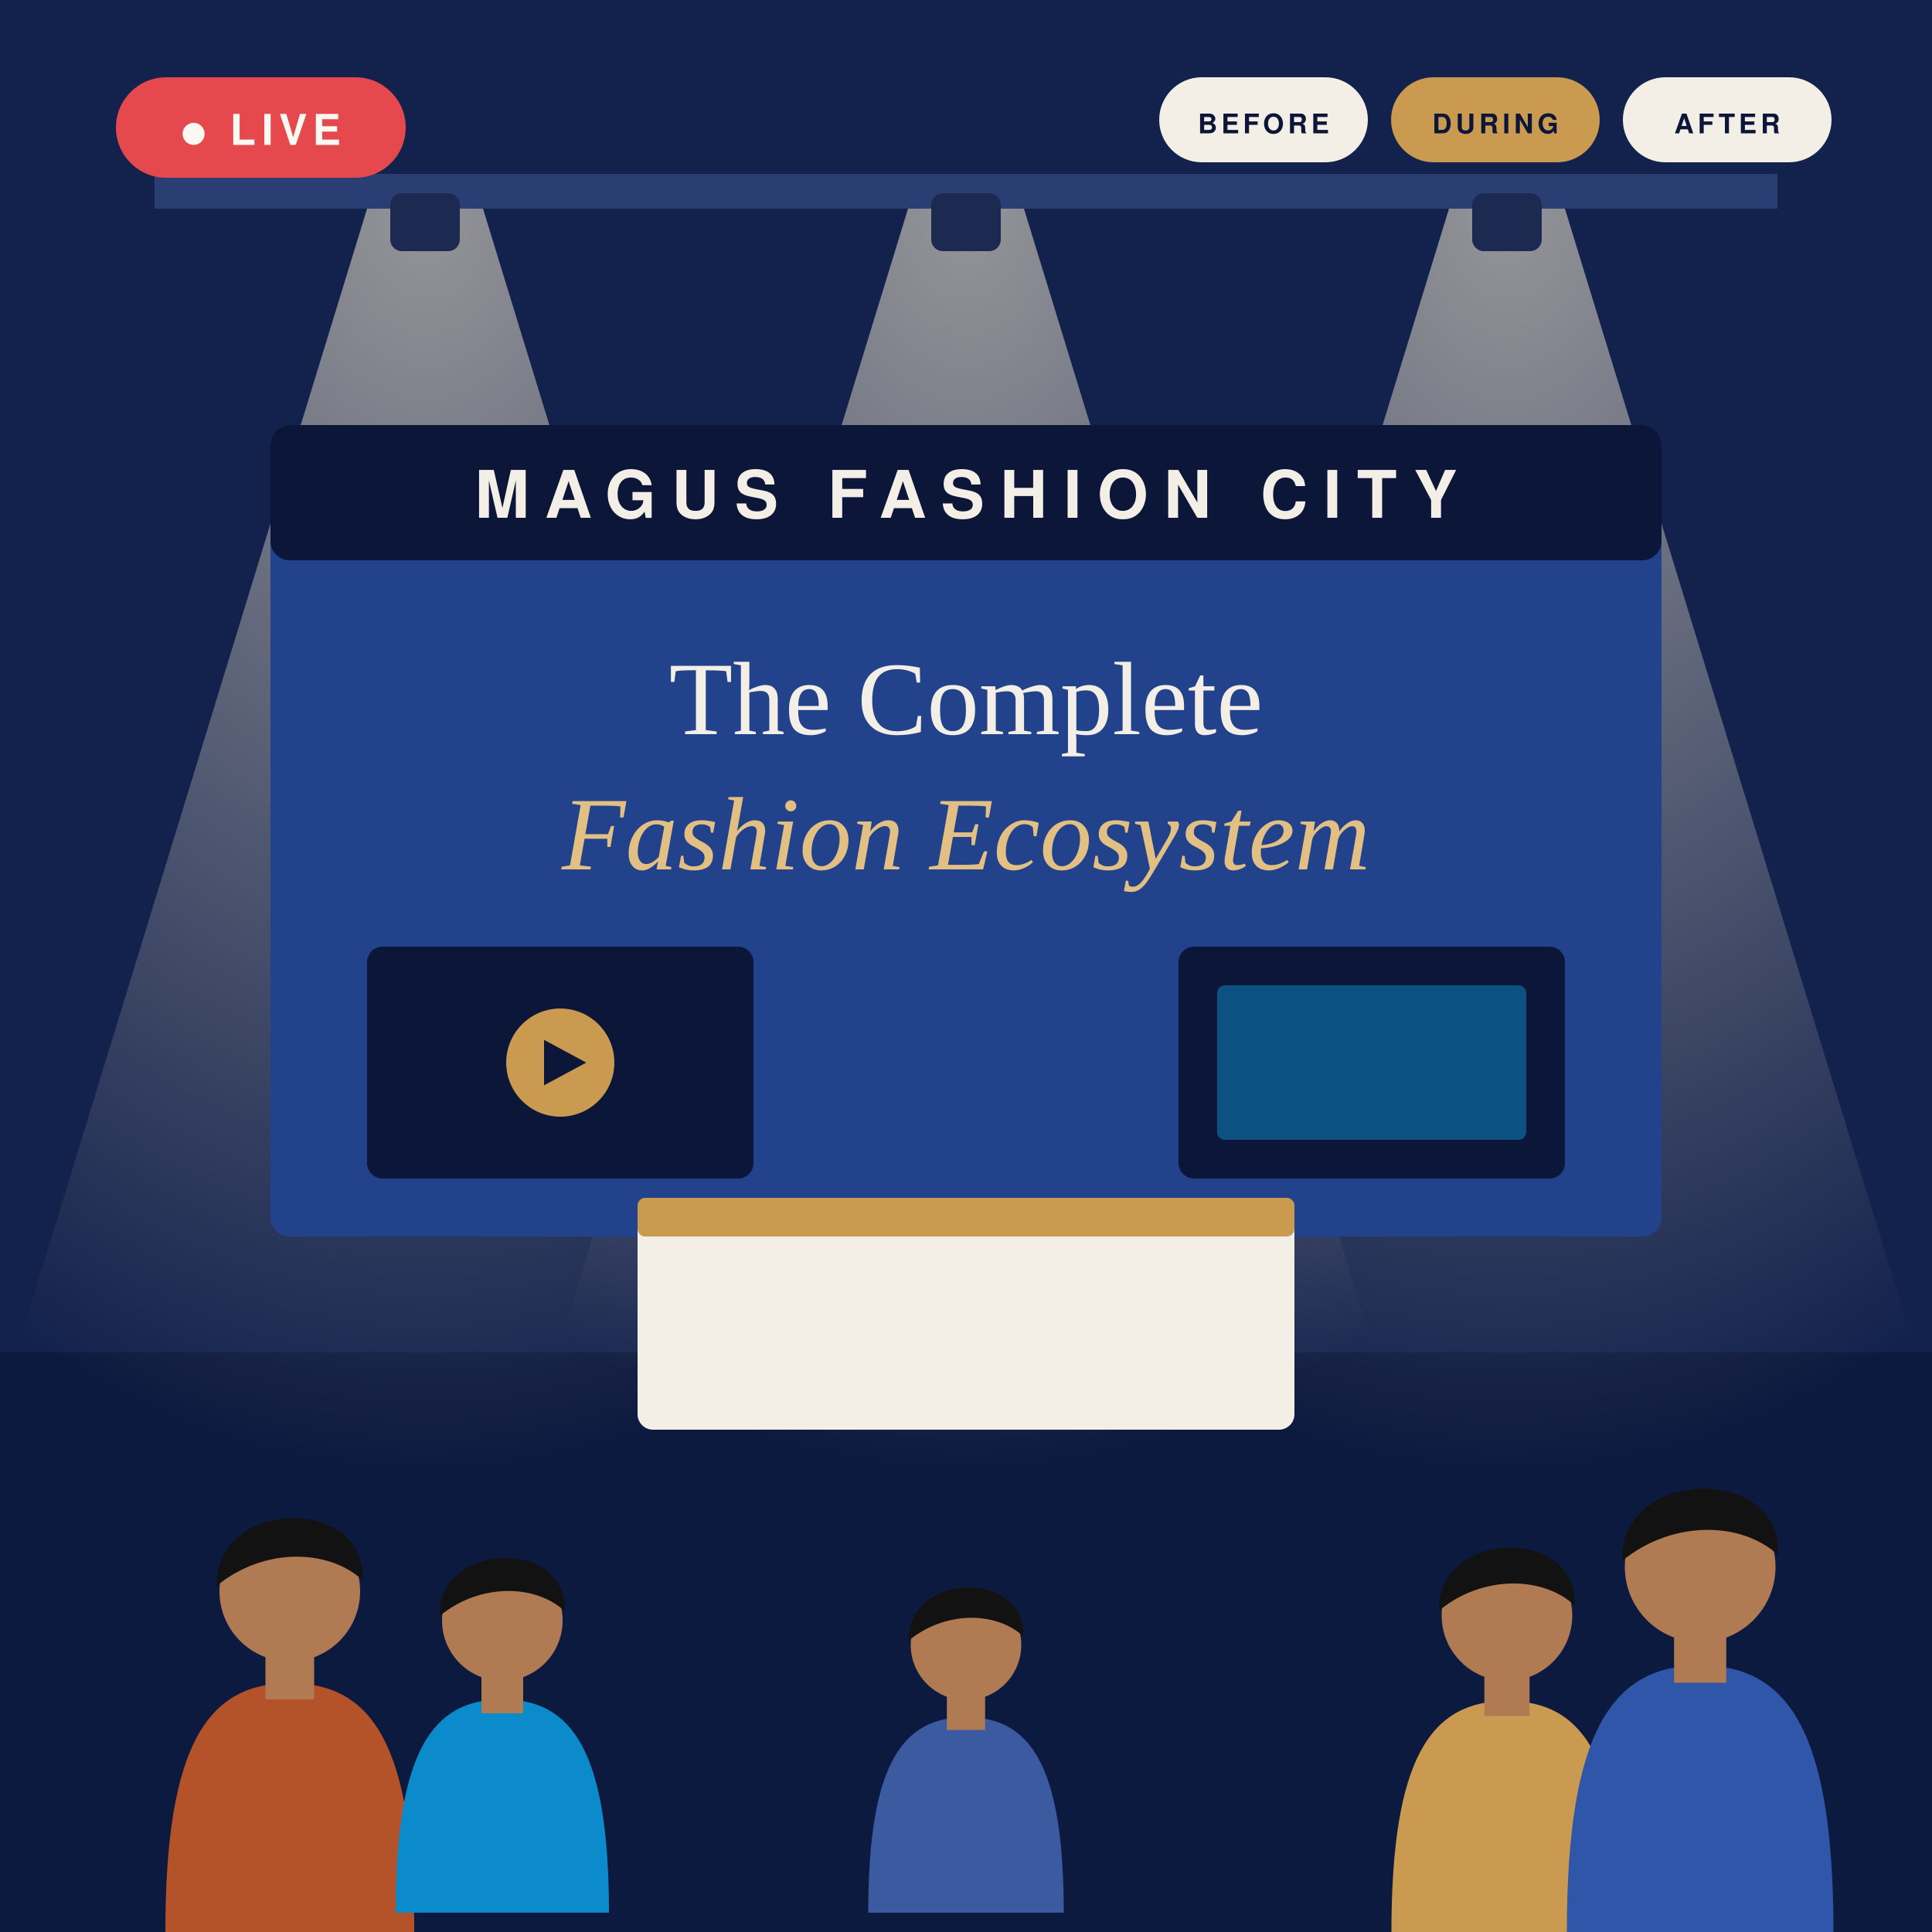
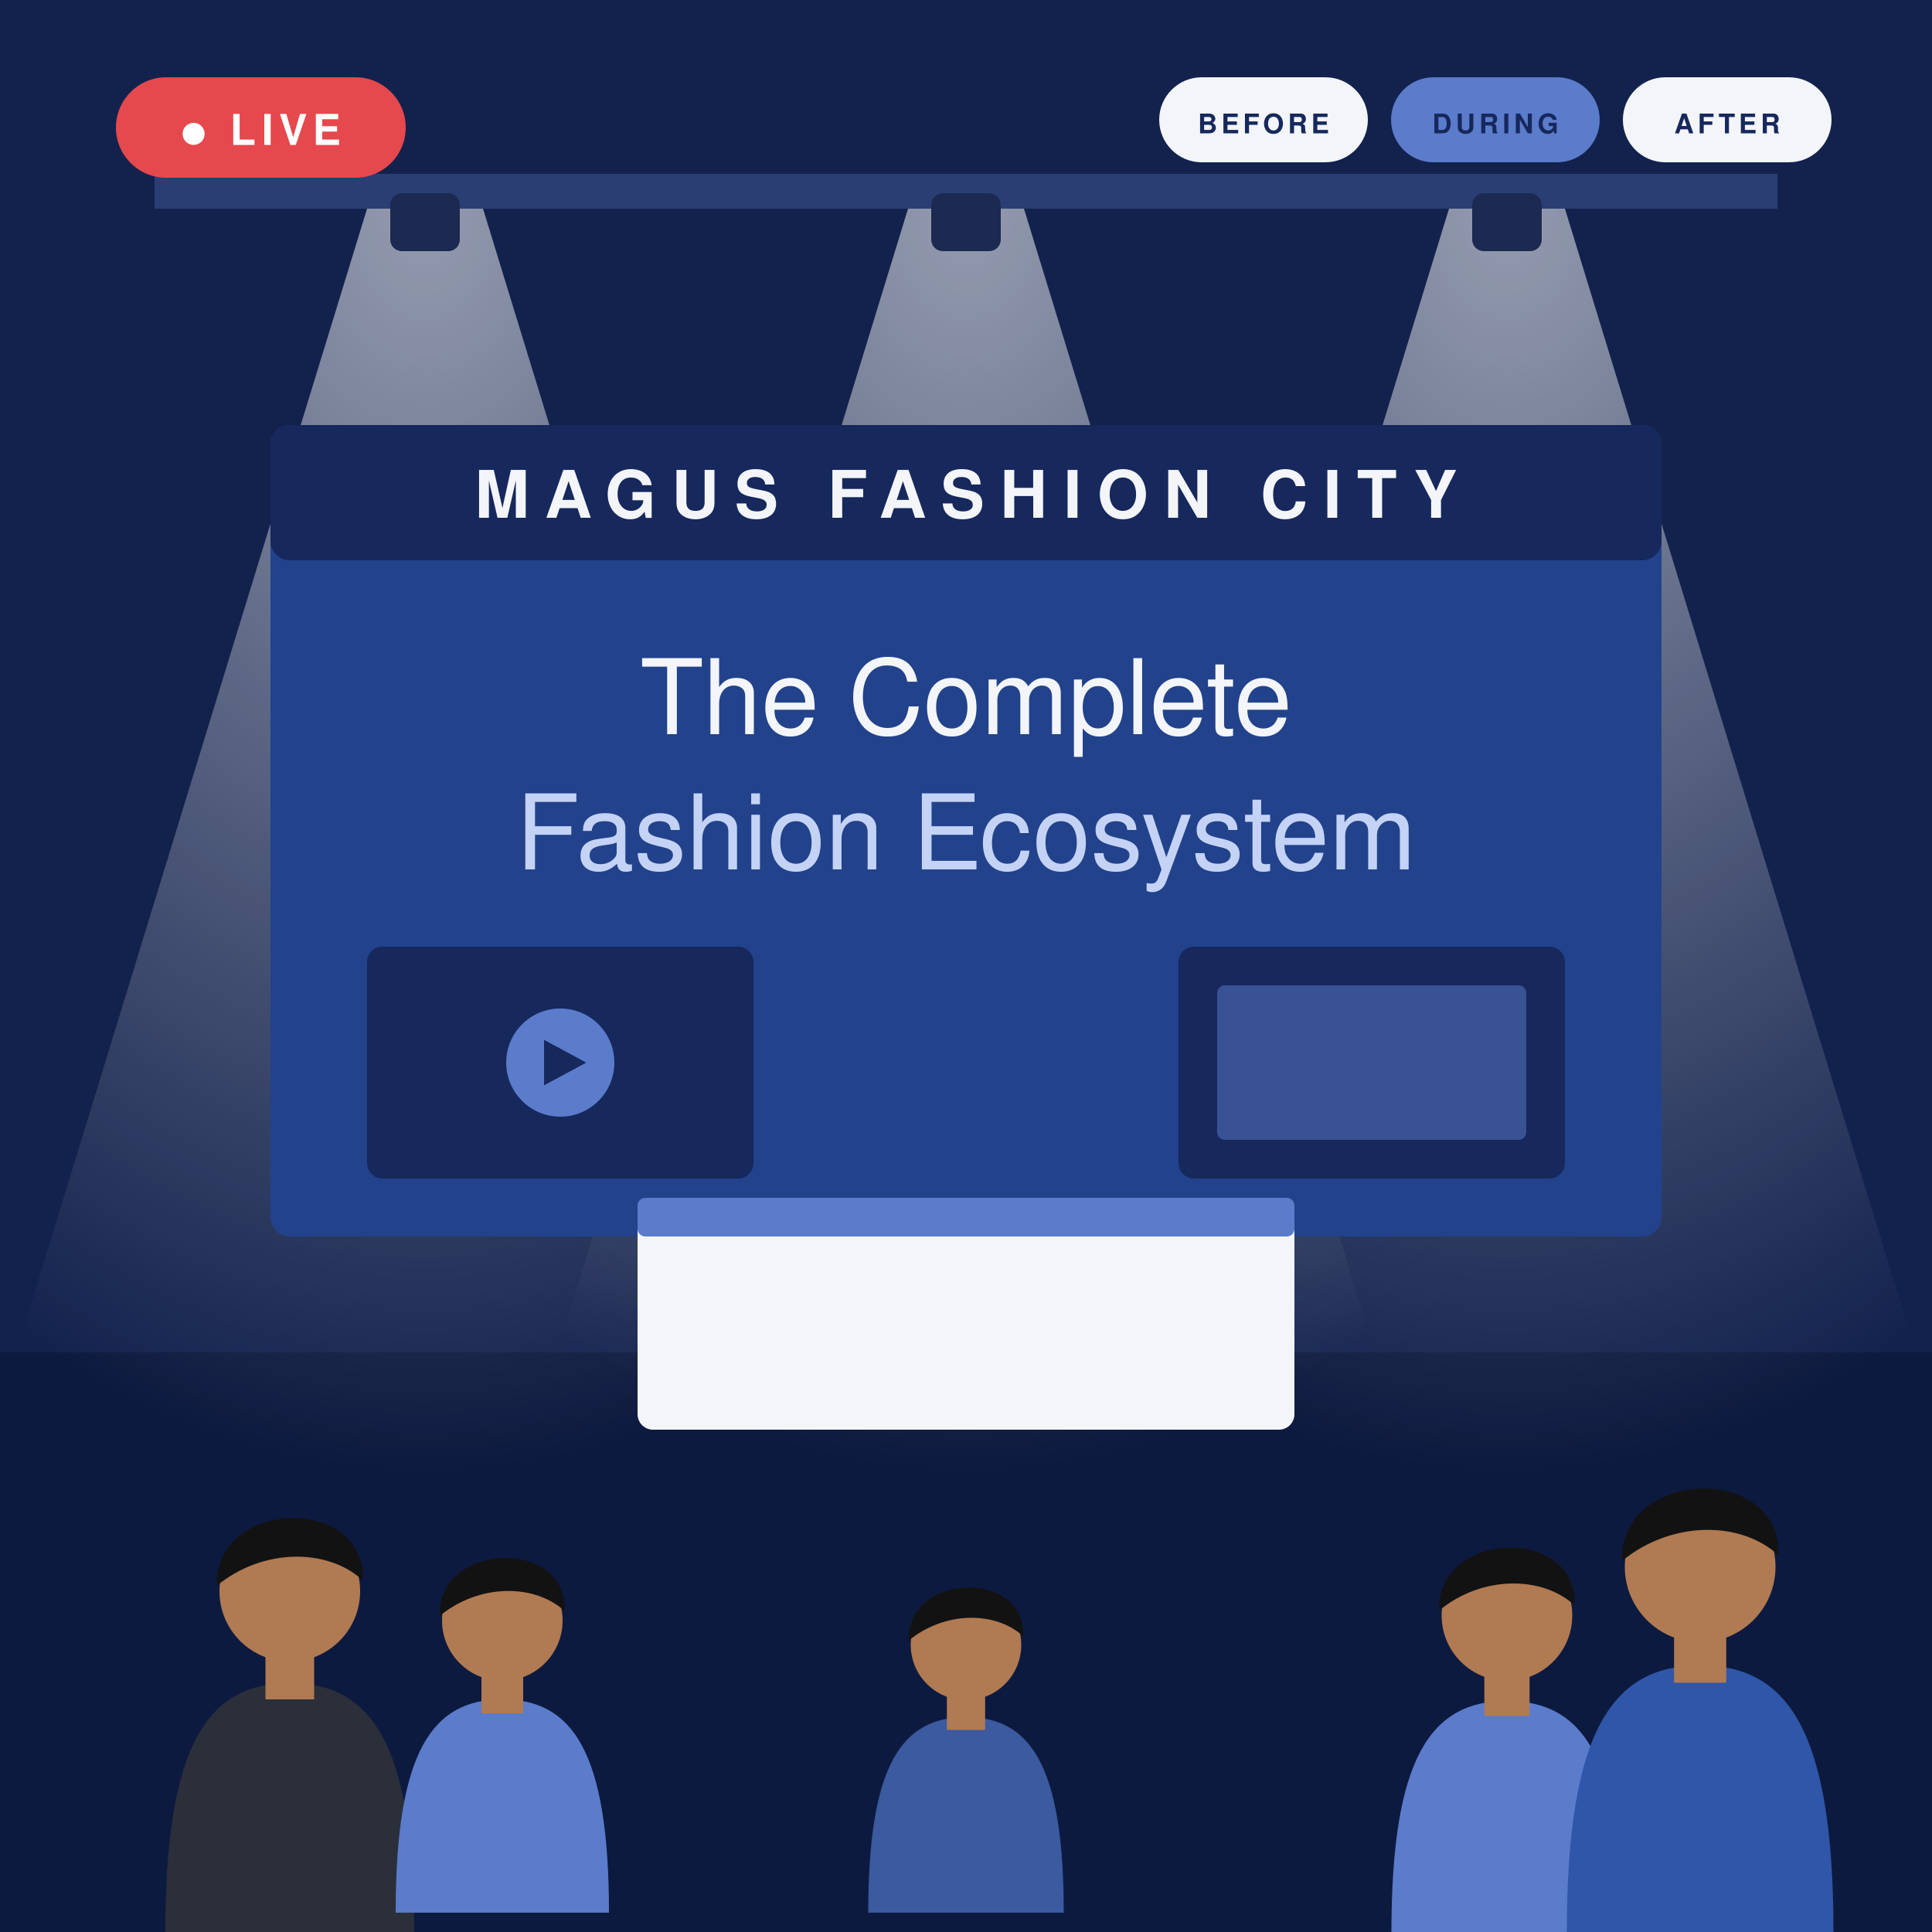
<svg xmlns="http://www.w3.org/2000/svg" viewBox="0 0 1000 1000" width="1000" height="1000">
  <defs>
    <radialGradient id="spot" cx="0.5" cy="0" r="1">
-       <stop offset="0" stop-color="#fff3d6" stop-opacity="0.55" />
-       <stop offset="1" stop-color="#fff3d6" stop-opacity="0" />
+       <stop offset="0" stop-color="#ffffff" stop-opacity="0.55" />
+       <stop offset="1" stop-color="#ffffff" stop-opacity="0" />
    </radialGradient>
  </defs>
  <rect x="0" y="0" width="1000" height="1000" rx="0" fill="#13224d" />
  <rect x="0" y="700" width="1000" height="300" rx="0" fill="#0d1a3f" />
  <rect x="80" y="90" width="840" height="18" rx="0" fill="#2a3e74" />
  <path d="M190 108 L-10 760 L450 760 L250 108 Z" fill="url(#spot)" />
  <rect x="202" y="100" width="36" height="30" rx="6" fill="#1c2a52" />
  <path d="M470 108 L270 760 L730 760 L530 108 Z" fill="url(#spot)" />
  <rect x="482" y="100" width="36" height="30" rx="6" fill="#1c2a52" />
  <path d="M750 108 L550 760 L1010 760 L810 108 Z" fill="url(#spot)" />
  <rect x="762" y="100" width="36" height="30" rx="6" fill="#1c2a52" />
  <rect x="140" y="220" width="720" height="420" rx="10" fill="#22428c" />
-   <rect x="140" y="220" width="720" height="70" rx="10" fill="#0b1638" />
-   <text x="500" y="268" font-family="'Helvetica Neue', Helvetica, Arial, sans-serif" font-size="34" font-weight="700" fill="#f4efe6" text-anchor="middle" letter-spacing="8" opacity="1">MAGUS FASHION CITY</text>
-   <text x="500" y="380" font-family="Georgia, 'Times New Roman', serif" font-size="54" font-weight="300" fill="#f4efe6" text-anchor="middle" letter-spacing="0" opacity="1">The Complete</text>
-   <text x="500" y="450" font-family="Georgia, 'Times New Roman', serif" font-size="54" font-weight="300" fill="#e2bf83" text-anchor="middle" letter-spacing="0" opacity="1" font-style="italic">Fashion Ecosystem</text>
-   <rect x="190" y="490" width="200" height="120" rx="8" fill="#0b1638" />
-   <circle cx="290" cy="550" r="28" fill="#c99a4f" opacity="1" />
-   <path d="M281.6 538.24 L303.44 550 L281.6 561.76 Z" fill="#0b1638" />
-   <rect x="610" y="490" width="200" height="120" rx="8" fill="#0b1638" />
-   <rect x="630" y="510" width="160" height="80" rx="4" fill="#0b8bcb" opacity="0.5" />
-   <rect x="330" y="620" width="340" height="120" rx="8" fill="#f4efe6" />
-   <rect x="330" y="620" width="340" height="20" rx="4" fill="#c99a4f" />
-   <path d="M85.6 1000 C85.6 902.0 108.0 871.2 150 871.2 C192.0 871.2 214.4 902.0 214.4 1000 Z" fill="#b4532a" />
+   <rect x="140" y="220" width="720" height="70" rx="10" fill="#16285c" />
+   <text x="500" y="268" font-family="'Helvetica Neue', Helvetica, Arial, sans-serif" font-size="34" font-weight="700" fill="#f3f5f9" text-anchor="middle" letter-spacing="8" opacity="1">MAGUS FASHION CITY</text>
+   <text x="500" y="380" font-family="'Helvetica Neue', Helvetica, Arial, sans-serif" font-size="54" font-weight="300" fill="#f3f5f9" text-anchor="middle" letter-spacing="0" opacity="1">The Complete</text>
+   <text x="500" y="450" font-family="'Helvetica Neue', Helvetica, Arial, sans-serif" font-size="54" font-weight="300" fill="#c4d3f5" text-anchor="middle" letter-spacing="0" opacity="1">Fashion Ecosystem</text>
+   <rect x="190" y="490" width="200" height="120" rx="8" fill="#16285c" />
+   <circle cx="290" cy="550" r="28" fill="#5b7bcb" opacity="1" />
+   <path d="M281.6 538.24 L303.44 550 L281.6 561.76 Z" fill="#16285c" />
+   <rect x="610" y="490" width="200" height="120" rx="8" fill="#16285c" />
+   <rect x="630" y="510" width="160" height="80" rx="4" fill="#5b7bcb" opacity="0.5" />
+   <rect x="330" y="620" width="340" height="120" rx="8" fill="#f3f5f9" />
+   <rect x="330" y="620" width="340" height="20" rx="4" fill="#5b7bcb" />
+   <path d="M85.6 1000 C85.6 902.0 108.0 871.2 150 871.2 C192.0 871.2 214.4 902.0 214.4 1000 Z" fill="#2b2f3a" />
  <rect x="137.4" y="851.6" width="25.2" height="28.0" fill="#b07a52" />
  <circle cx="150" cy="823.6" r="36.4" fill="#b07a52" />
  <path d="M112.2 820.8 C110.8 776.0 189.2 773.2 187.8 818.0 C169.6 801.2 136.0 801.2 112.2 820.8 Z" fill="#121212" />
-   <path d="M204.8 990 C204.8 906.0 224.0 879.6 260 879.6 C296.0 879.6 315.2 906.0 315.2 990 Z" fill="#0b8bcb" />
+   <path d="M204.8 990 C204.8 906.0 224.0 879.6 260 879.6 C296.0 879.6 315.2 906.0 315.2 990 Z" fill="#5b7bcb" />
  <rect x="249.2" y="862.8" width="21.6" height="24.0" fill="#b07a52" />
  <circle cx="260" cy="838.8" r="31.2" fill="#b07a52" />
  <path d="M227.6 836.4 C226.4 798.0 293.6 795.6 292.4 834.0 C276.8 819.6 248.0 819.6 227.6 836.4 Z" fill="#121212" />
-   <path d="M720.2 1000 C720.2 909.0 741.0 880.4 780 880.4 C819.0 880.4 839.8 909.0 839.8 1000 Z" fill="#c99a4f" />
+   <path d="M720.2 1000 C720.2 909.0 741.0 880.4 780 880.4 C819.0 880.4 839.8 909.0 839.8 1000 Z" fill="#5b7bcb" />
  <rect x="768.3" y="862.2" width="23.4" height="26.0" fill="#b07a52" />
  <circle cx="780" cy="836.2" r="33.8" fill="#b07a52" />
  <path d="M744.9 833.6 C743.6 792.0 816.4 789.4 815.1 831.0 C798.2 815.4 767.0 815.4 744.9 833.6 Z" fill="#121212" />
  <path d="M811.0 1000 C811.0 895.0 835.0 862.0 880 862.0 C925.0 862.0 949.0 895.0 949.0 1000 Z" fill="#2f56a8" />
  <rect x="866.5" y="841.0" width="27.0" height="30.0" fill="#b07a52" />
  <circle cx="880" cy="811.0" r="39.0" fill="#b07a52" />
  <path d="M839.5 808.0 C838.0 760.0 922.0 757.0 920.5 805.0 C901.0 787.0 865.0 787.0 839.5 808.0 Z" fill="#121212" />
  <path d="M449.4 990 C449.4 913.0 467.0 888.8 500 888.8 C533.0 888.8 550.6 913.0 550.6 990 Z" fill="#3b5aa0" />
  <rect x="490.1" y="873.4" width="19.8" height="22.0" fill="#b07a52" />
  <circle cx="500" cy="851.4" r="28.6" fill="#b07a52" />
  <path d="M470.3 849.2 C469.2 814.0 530.8 811.8 529.7 847.0 C515.4 833.8 489.0 833.8 470.3 849.2 Z" fill="#121212" />
  <rect x="60" y="40" width="150" height="52" rx="26" fill="#e5484d" />
-   <text x="135" y="75" font-family="'Helvetica Neue', Helvetica, Arial, sans-serif" font-size="22" font-weight="700" fill="#fbf8f2" text-anchor="middle" letter-spacing="3" opacity="1">● LIVE</text>
-   <rect x="600" y="40" width="108" height="44" rx="22" fill="#f4efe6" />
-   <text x="654" y="69" font-family="'Helvetica Neue', Helvetica, Arial, sans-serif" font-size="14" font-weight="700" fill="#0b1638" text-anchor="middle" letter-spacing="2" opacity="1">BEFORE</text>
-   <rect x="720" y="40" width="108" height="44" rx="22" fill="#c99a4f" />
-   <text x="774" y="69" font-family="'Helvetica Neue', Helvetica, Arial, sans-serif" font-size="14" font-weight="700" fill="#0b1638" text-anchor="middle" letter-spacing="2" opacity="1">DURING</text>
-   <rect x="840" y="40" width="108" height="44" rx="22" fill="#f4efe6" />
-   <text x="894" y="69" font-family="'Helvetica Neue', Helvetica, Arial, sans-serif" font-size="14" font-weight="700" fill="#0b1638" text-anchor="middle" letter-spacing="2" opacity="1">AFTER</text>
+   <text x="135" y="75" font-family="'Helvetica Neue', Helvetica, Arial, sans-serif" font-size="22" font-weight="700" fill="#ffffff" text-anchor="middle" letter-spacing="3" opacity="1">● LIVE</text>
+   <rect x="600" y="40" width="108" height="44" rx="22" fill="#f3f5f9" />
+   <text x="654" y="69" font-family="'Helvetica Neue', Helvetica, Arial, sans-serif" font-size="14" font-weight="700" fill="#16285c" text-anchor="middle" letter-spacing="2" opacity="1">BEFORE</text>
+   <rect x="720" y="40" width="108" height="44" rx="22" fill="#5b7bcb" />
+   <text x="774" y="69" font-family="'Helvetica Neue', Helvetica, Arial, sans-serif" font-size="14" font-weight="700" fill="#16285c" text-anchor="middle" letter-spacing="2" opacity="1">DURING</text>
+   <rect x="840" y="40" width="108" height="44" rx="22" fill="#f3f5f9" />
+   <text x="894" y="69" font-family="'Helvetica Neue', Helvetica, Arial, sans-serif" font-size="14" font-weight="700" fill="#16285c" text-anchor="middle" letter-spacing="2" opacity="1">AFTER</text>
</svg>
